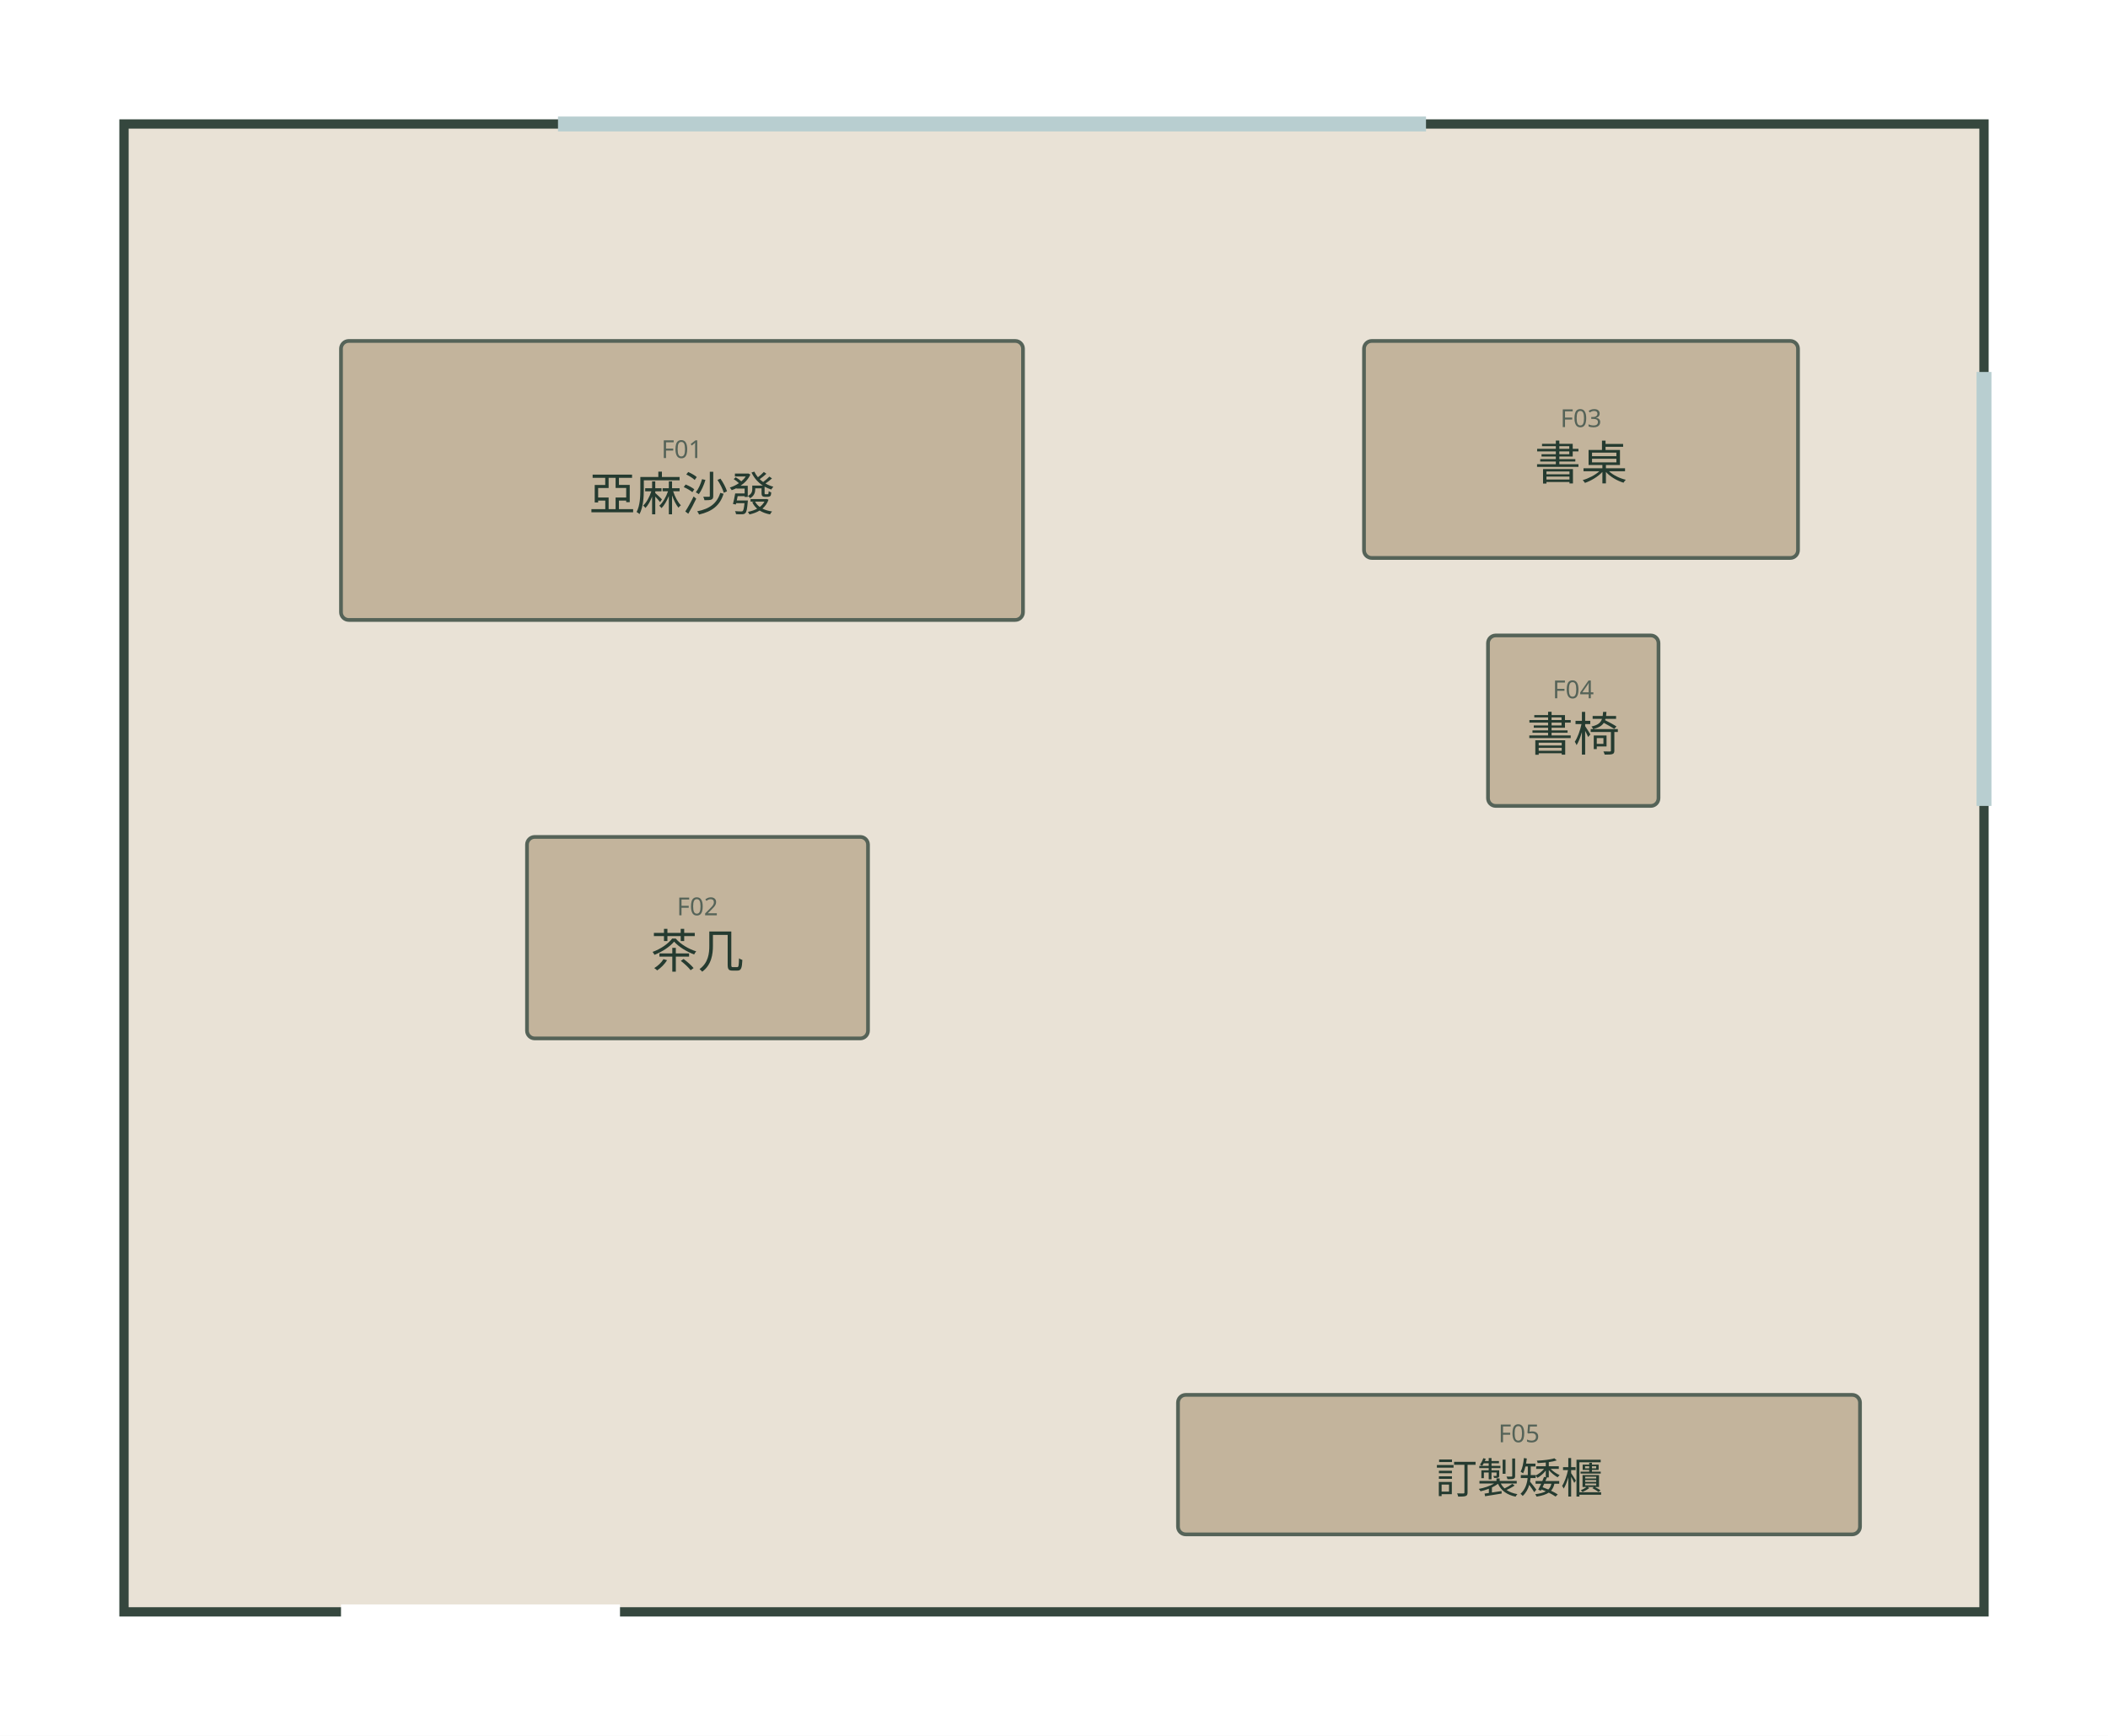
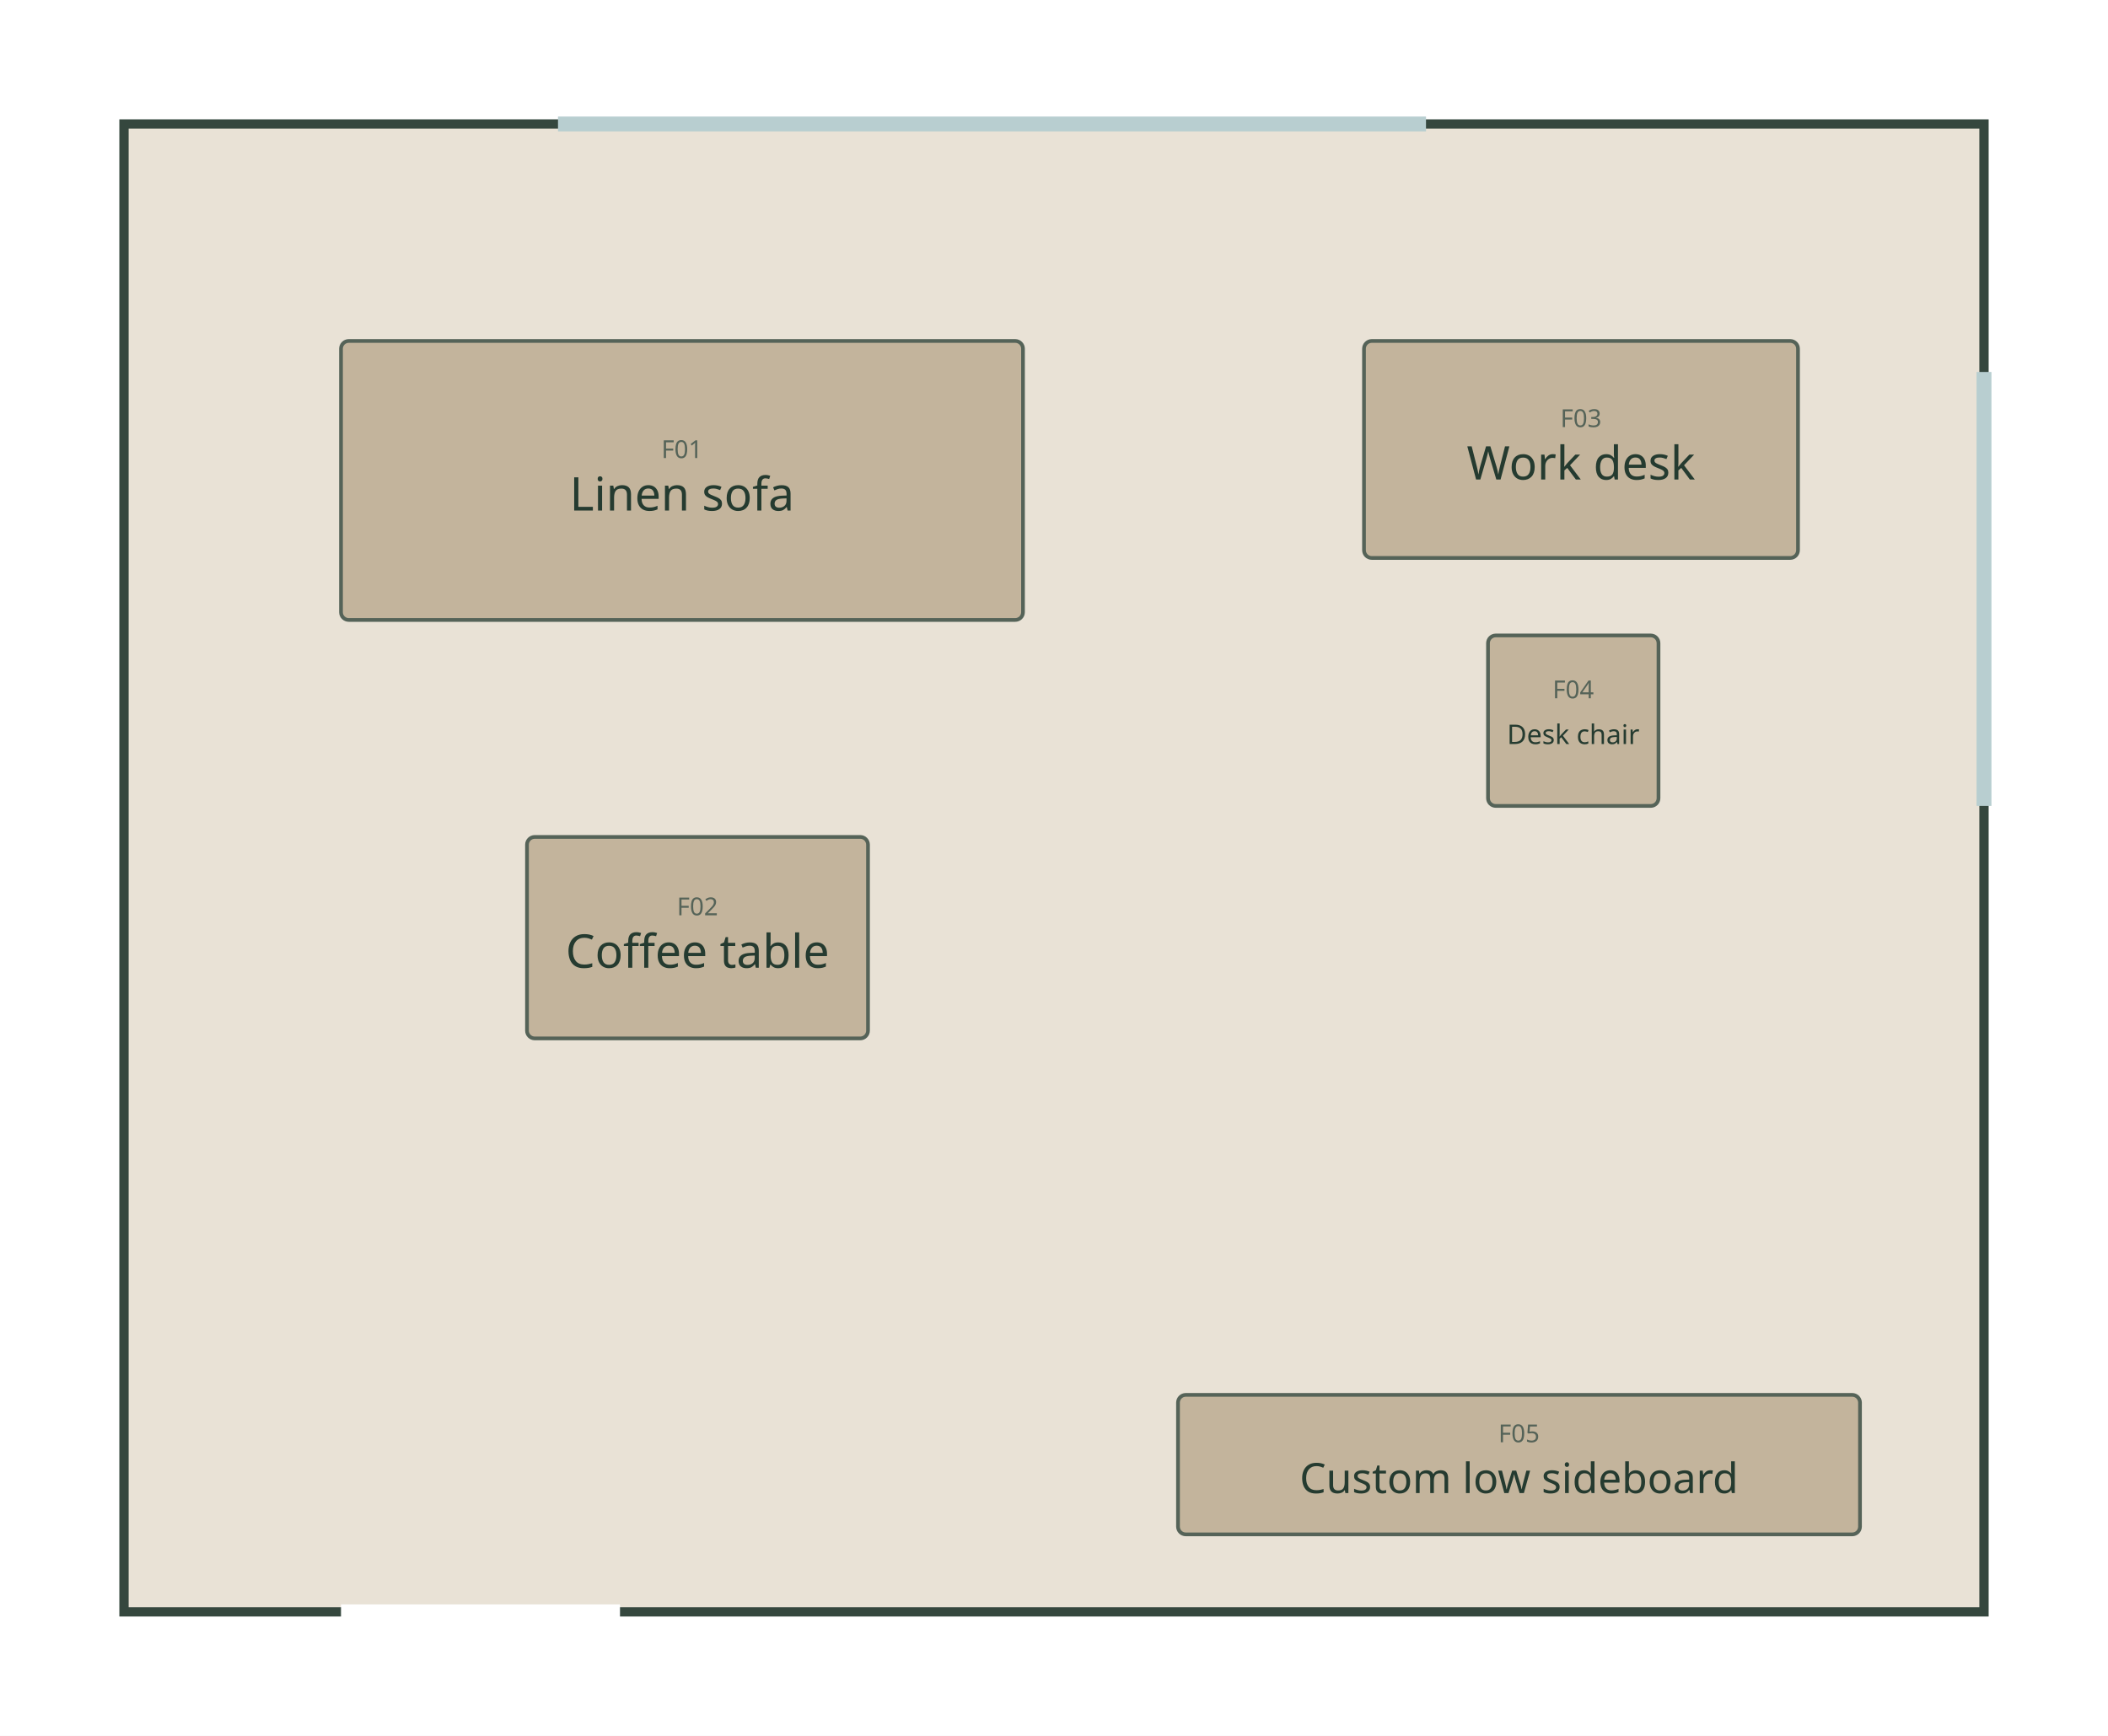
<svg xmlns="http://www.w3.org/2000/svg" viewBox="-400 -400 6800 5600" role="img" aria-label="Furniture layout">
  <rect x="-400" y="-400" width="6800" height="5600" fill="#ffffff" />
  <rect width="6000" height="4800" fill="#e9e2d6" stroke="#35473e" stroke-width="30" />
  <line x1="700" y1="4800" x2="1600" y2="4800" stroke="#ffffff" stroke-width="48" />
  <line x1="1400" y1="0" x2="4200" y2="0" stroke="#b8ced0" stroke-width="48" />
  <line x1="6000" y1="800" x2="6000" y2="2200" stroke="#b8ced0" stroke-width="48" />
  <g>
    <rect x="700" y="700" width="2200" height="900" rx="25" fill="#c3b49c" stroke="#556358" stroke-width="12" />
    <text x="1800.0" y="1050.0" text-anchor="middle" dominant-baseline="middle" font-family="system-ui, sans-serif" font-size="80" fill="#556358">F01</text>
-     <text x="1800.0" y="1195.0" text-anchor="middle" dominant-baseline="middle" font-family="system-ui, sans-serif" font-size="150" font-weight="500" fill="#253b30">亞麻沙發</text>
+     <text x="1800.0" y="1195.0" text-anchor="middle" dominant-baseline="middle" font-family="system-ui, sans-serif" font-size="150" font-weight="500" fill="#253b30">Linen sofa</text>
  </g>
  <g>
    <rect x="1300" y="2300" width="1100" height="650" rx="25" fill="#c3b49c" stroke="#556358" stroke-width="12" />
    <text x="1850.0" y="2525.0" text-anchor="middle" dominant-baseline="middle" font-family="system-ui, sans-serif" font-size="80" fill="#556358">F02</text>
-     <text x="1850.0" y="2670.0" text-anchor="middle" dominant-baseline="middle" font-family="system-ui, sans-serif" font-size="150" font-weight="500" fill="#253b30">茶几</text>
+     <text x="1850.0" y="2670.0" text-anchor="middle" dominant-baseline="middle" font-family="system-ui, sans-serif" font-size="150" font-weight="500" fill="#253b30">Coffee table</text>
  </g>
  <g>
    <rect x="4000" y="700" width="1400" height="700" rx="25" fill="#c3b49c" stroke="#556358" stroke-width="12" />
    <text x="4700.0" y="950.0" text-anchor="middle" dominant-baseline="middle" font-family="system-ui, sans-serif" font-size="80" fill="#556358">F03</text>
-     <text x="4700.0" y="1095.0" text-anchor="middle" dominant-baseline="middle" font-family="system-ui, sans-serif" font-size="150" font-weight="500" fill="#253b30">書桌</text>
+     <text x="4700.0" y="1095.0" text-anchor="middle" dominant-baseline="middle" font-family="system-ui, sans-serif" font-size="150" font-weight="500" fill="#253b30">Work desk</text>
  </g>
  <g>
    <rect x="4400" y="1650" width="550" height="550" rx="25" fill="#c3b49c" stroke="#556358" stroke-width="12" />
    <text x="4675.0" y="1825.0" text-anchor="middle" dominant-baseline="middle" font-family="system-ui, sans-serif" font-size="80" fill="#556358">F04</text>
-     <text x="4675.0" y="1970.0" text-anchor="middle" dominant-baseline="middle" font-family="system-ui, sans-serif" font-size="150" font-weight="500" fill="#253b30">書椅</text>
+     <text x="4675.0" y="1970.0" text-anchor="middle" dominant-baseline="middle" font-family="system-ui, sans-serif" font-size="87.273" font-weight="500" fill="#253b30">Desk chair</text>
  </g>
  <g>
    <rect x="3400" y="4100" width="2200" height="450" rx="25" fill="#c3b49c" stroke="#556358" stroke-width="12" />
    <text x="4500.0" y="4225.0" text-anchor="middle" dominant-baseline="middle" font-family="system-ui, sans-serif" font-size="80" fill="#556358">F05</text>
-     <text x="4500.0" y="4370.0" text-anchor="middle" dominant-baseline="middle" font-family="system-ui, sans-serif" font-size="135" font-weight="500" fill="#253b30">訂製矮櫃</text>
+     <text x="4500.0" y="4370.0" text-anchor="middle" dominant-baseline="middle" font-family="system-ui, sans-serif" font-size="135" font-weight="500" fill="#253b30">Custom low sideboard</text>
  </g>
</svg>
